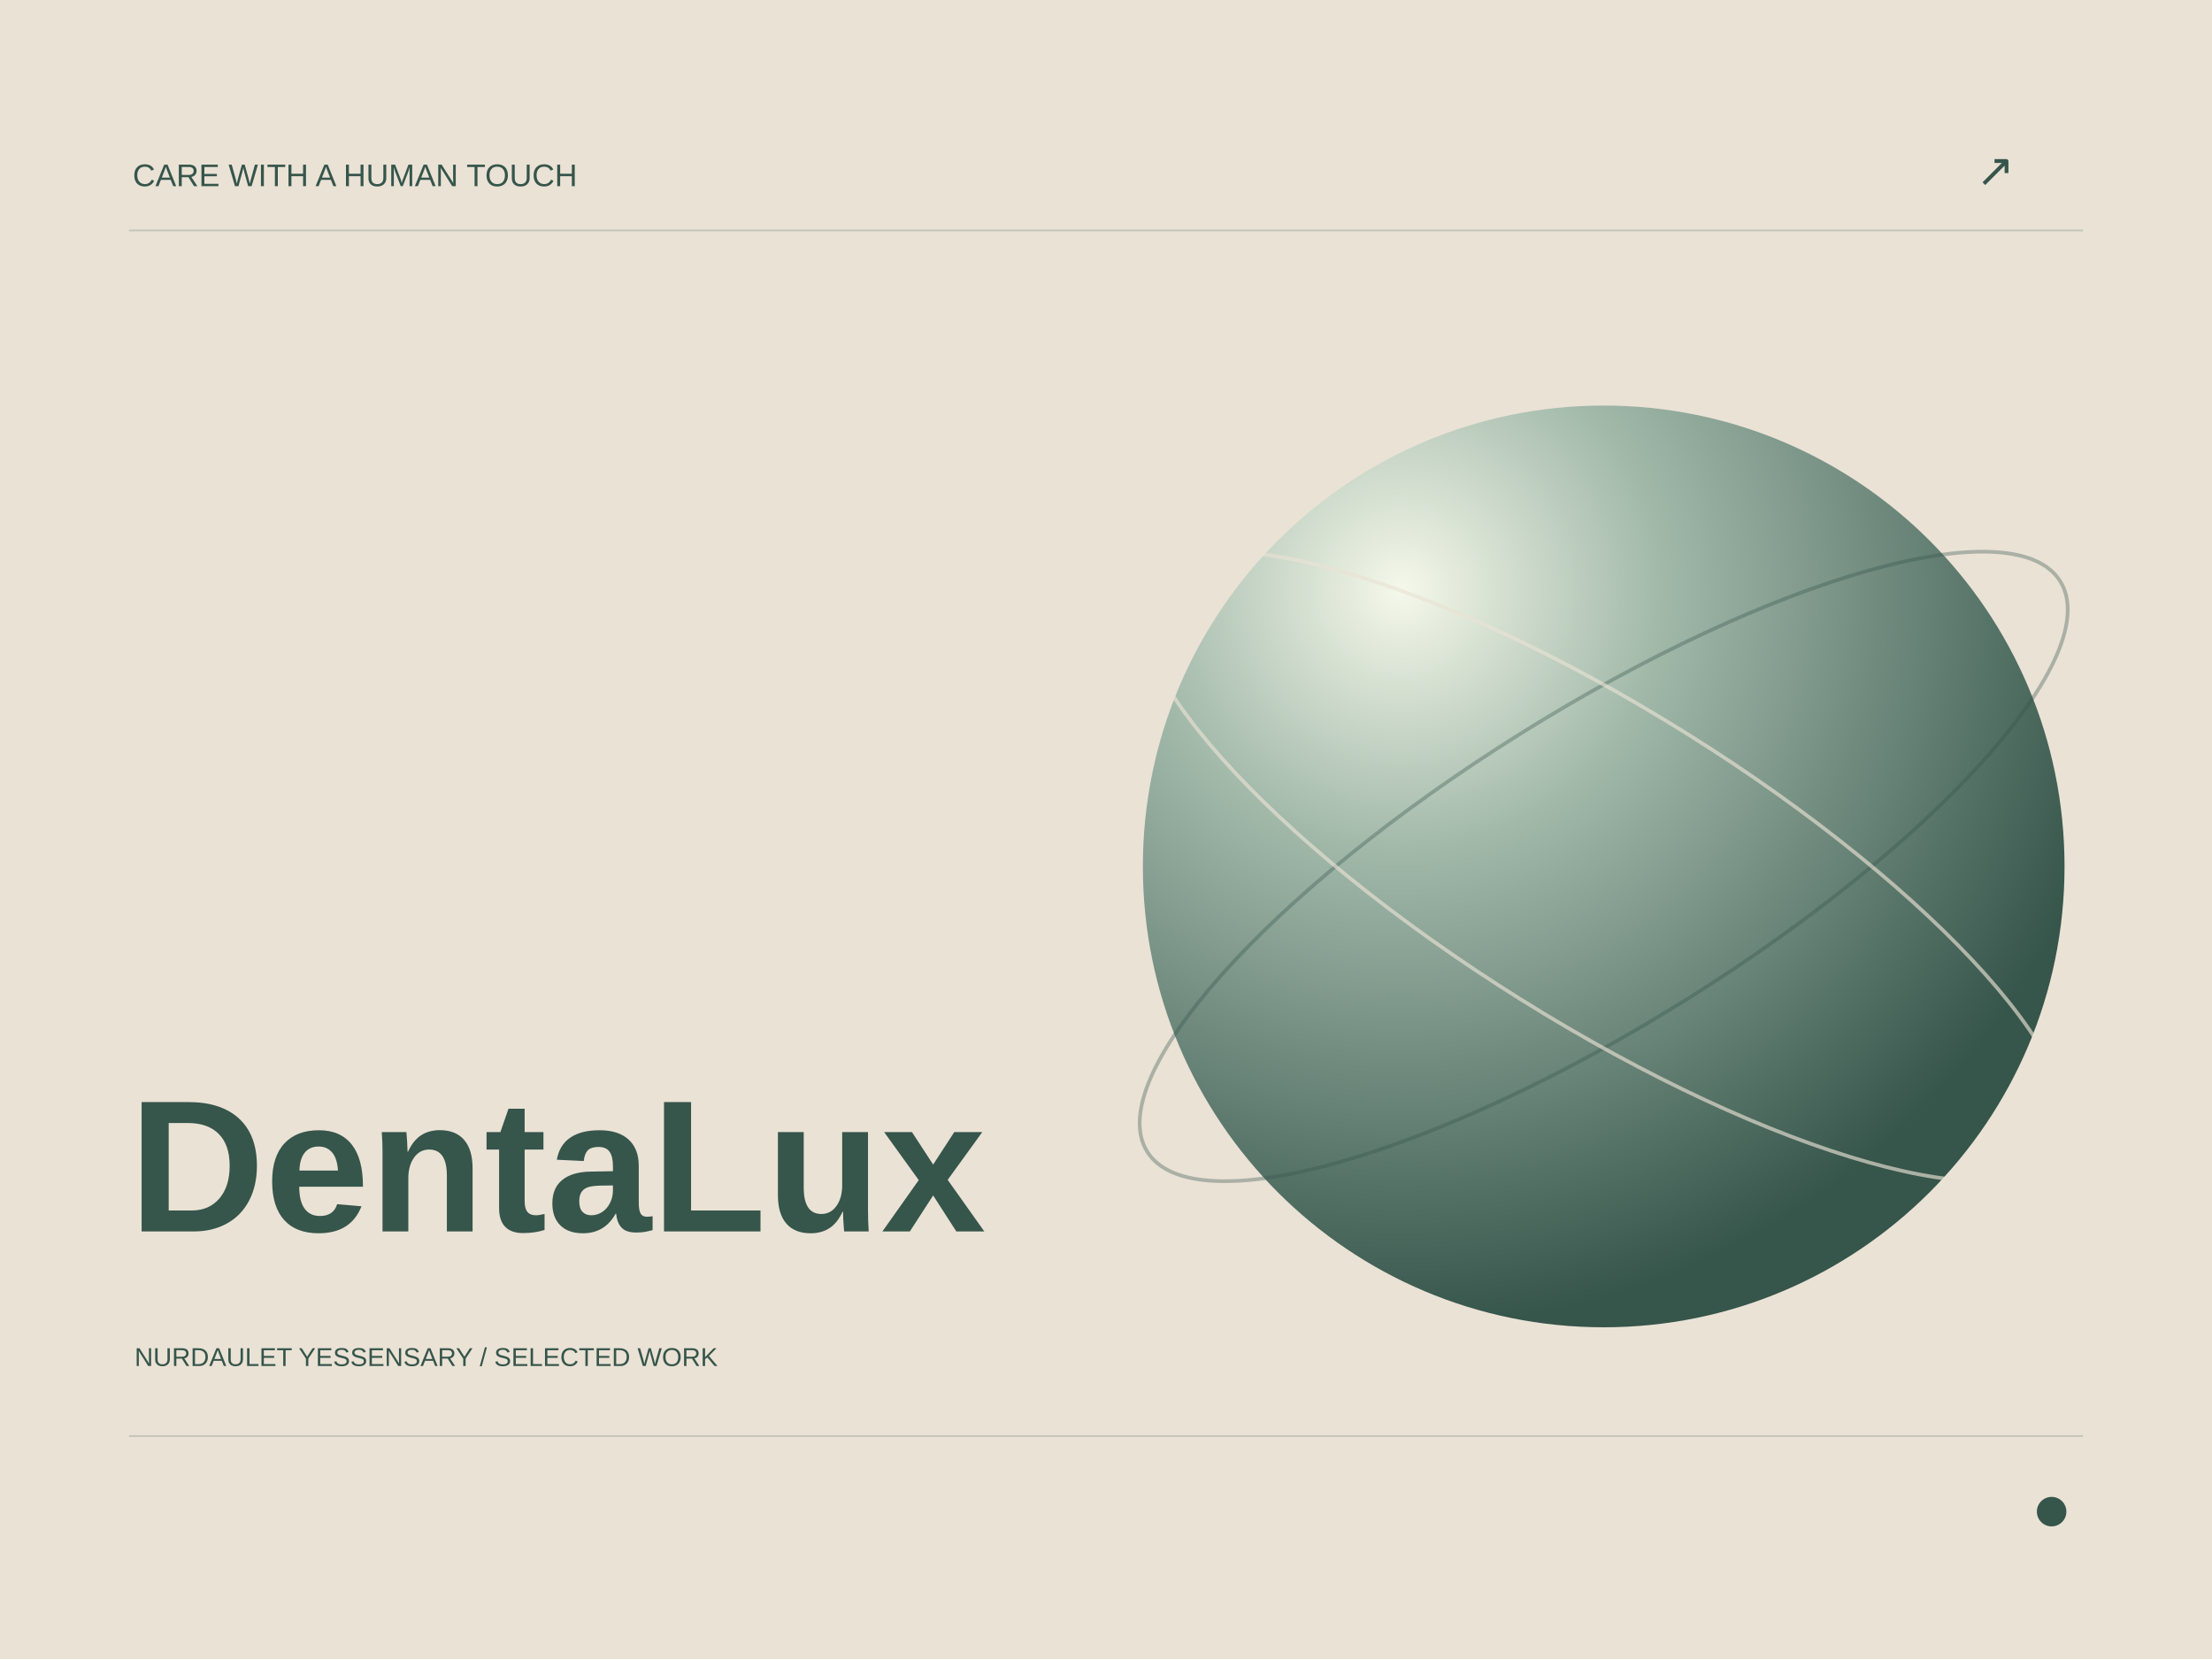
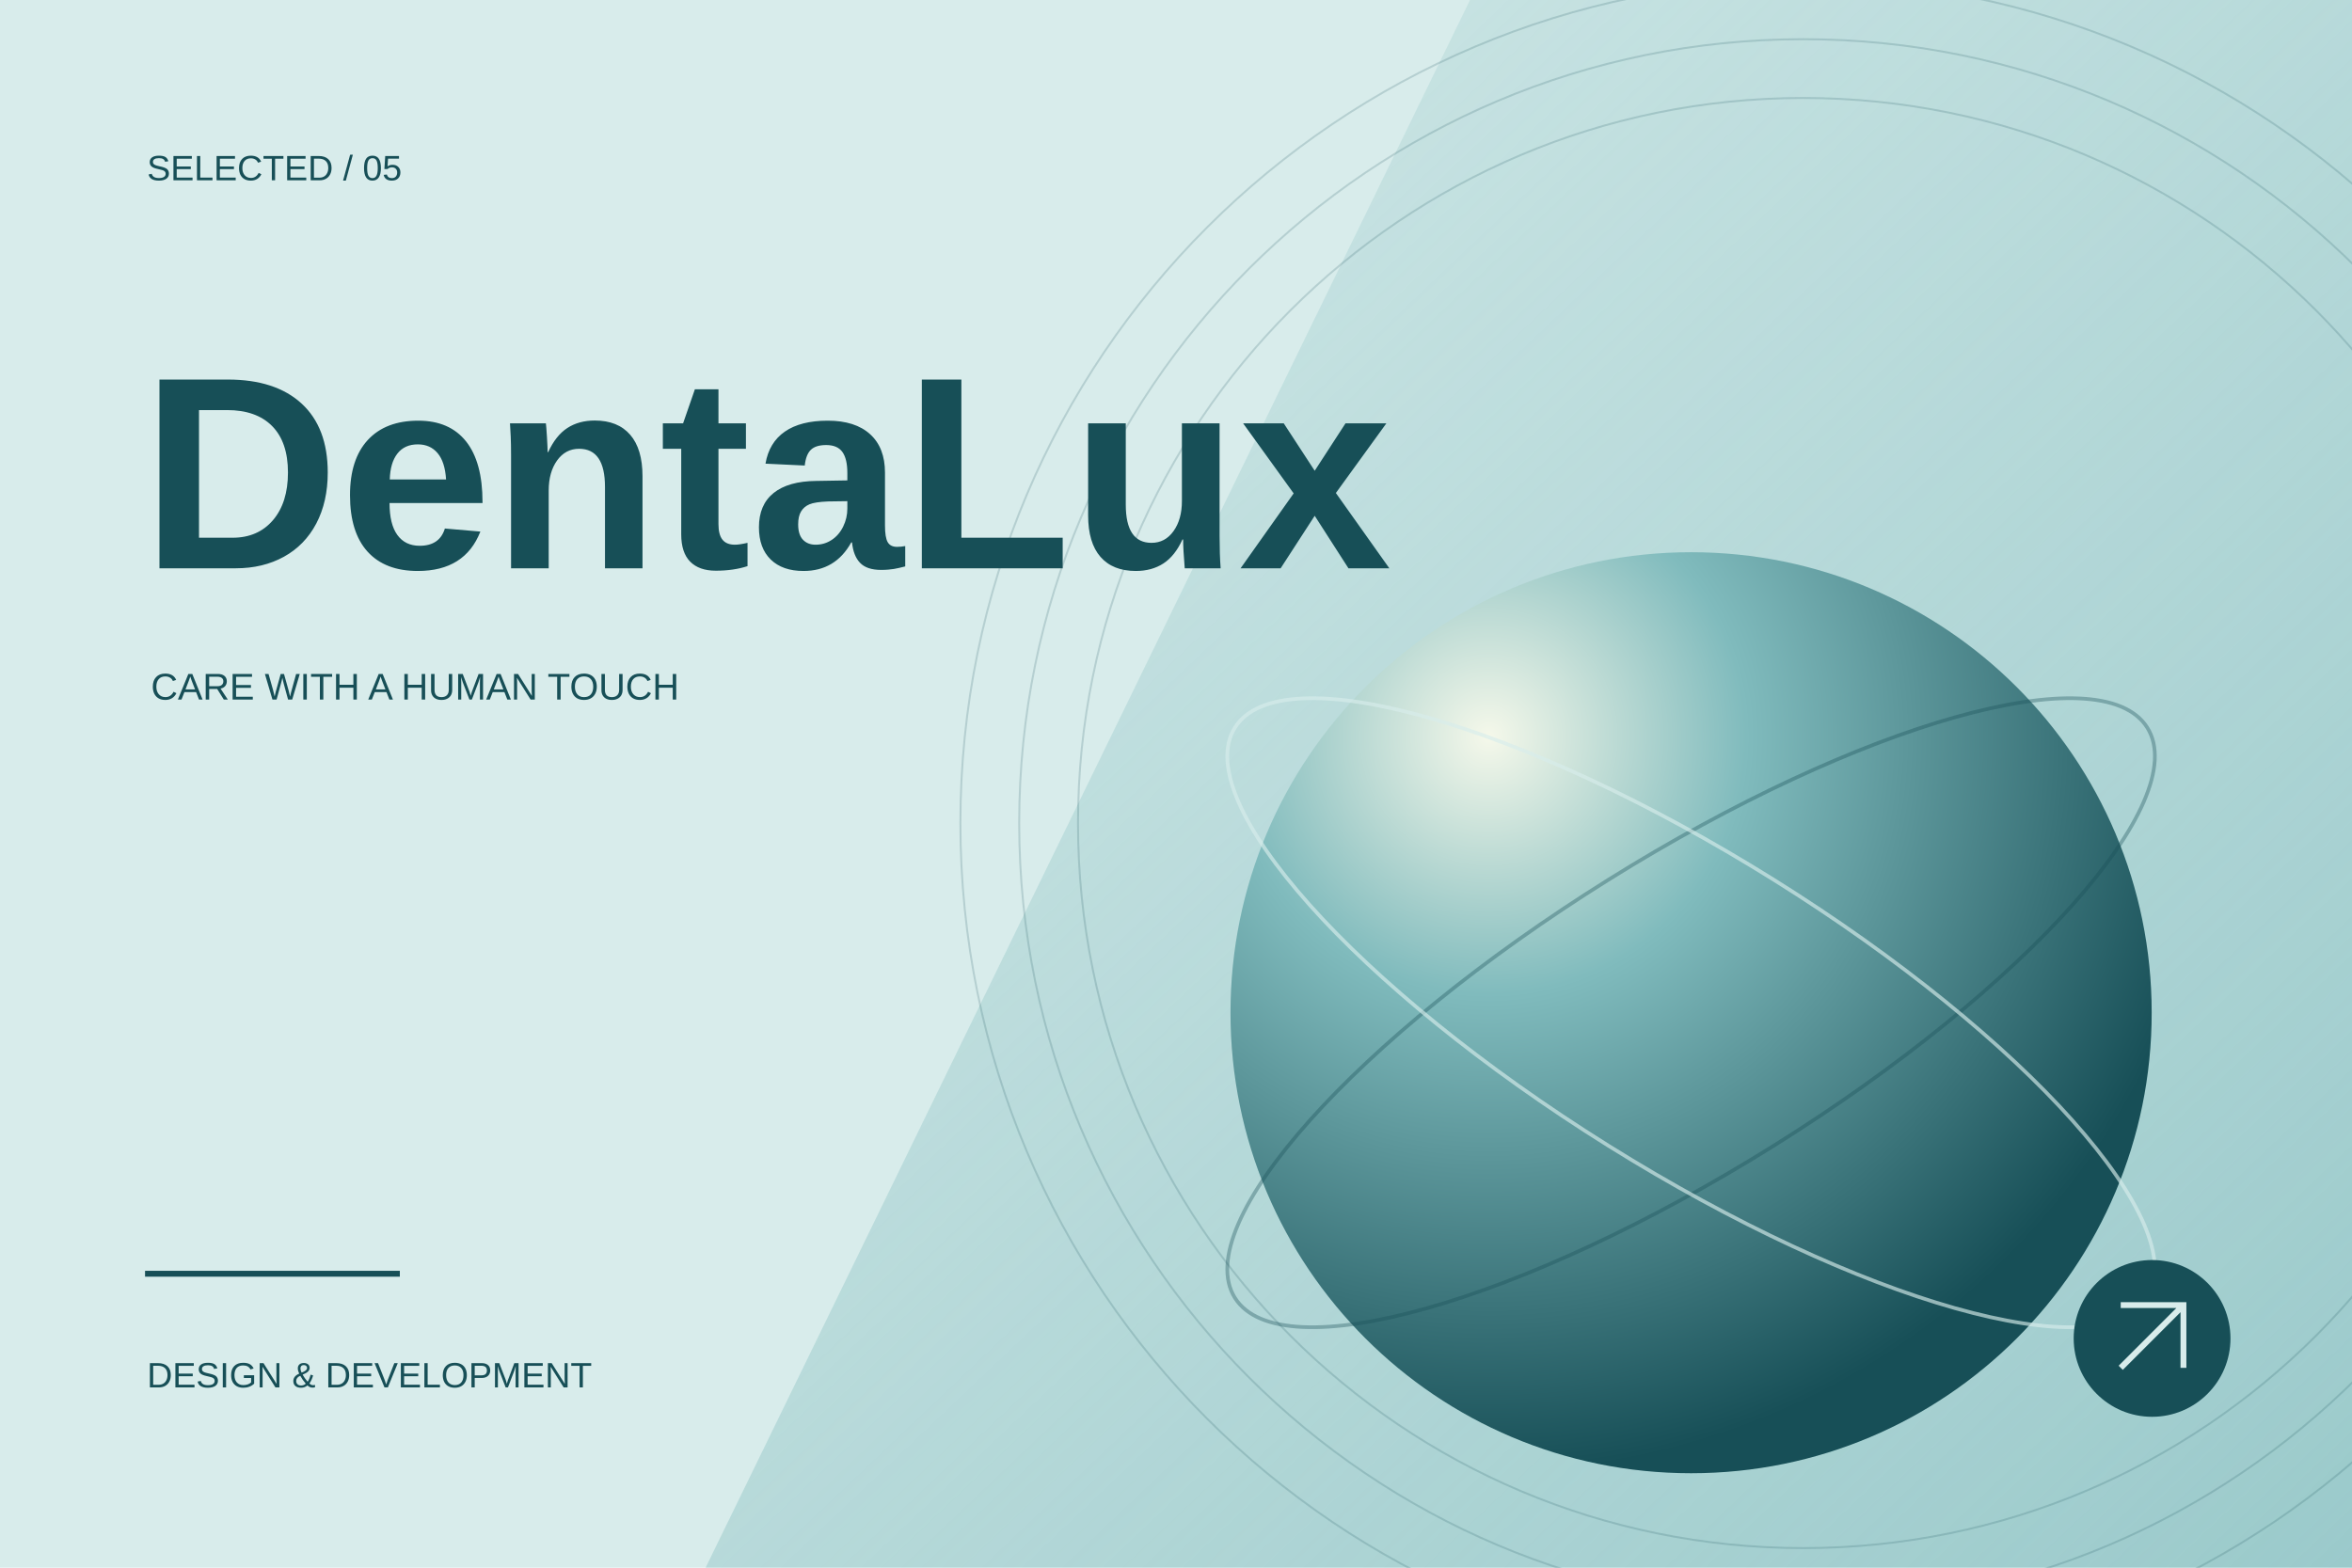
- <svg xmlns="http://www.w3.org/2000/svg" width="1200" height="900" viewBox="0 0 1200 900">
+ <svg xmlns="http://www.w3.org/2000/svg" width="1200" height="800" viewBox="0 0 1200 800">
  <defs>
    <radialGradient id="sphere" cx=".28" cy=".2" r=".8">
      <stop stop-color="#f5f8ea" />
-       <stop offset=".35" stop-color="#a2b9aa" />
-       <stop offset="1" stop-color="#36554b" />
+       <stop offset=".35" stop-color="#80bbbd" />
+       <stop offset="1" stop-color="#174f57" />
    </radialGradient>
+     <linearGradient id="wash" x2="1" y2="1">
+       <stop stop-color="#80bbbd" stop-opacity=".05" />
+       <stop offset="1" stop-color="#80bbbd" stop-opacity=".7" />
+     </linearGradient>
  </defs>
-   <rect x="0" y="0" width="1200" height="900" rx="0" fill="#eae2d5" />
-   <path d="M70 125h1060M70 779h1060" stroke="#36554b" stroke-opacity=".2" />
-   <text x="72" y="101" font-family="Arial,sans-serif" font-size="17" font-weight="400" fill="#36554b">CARE WITH A HUMAN TOUCH</text>
-   <text x="1072" y="101" font-family="Arial,sans-serif" font-size="25" font-weight="400" fill="#36554b">↗</text>
-   <g transform="translate(870 470)">
-     <circle r="250" fill="url(#sphere)" />
-     <ellipse rx="292" ry="85" fill="none" stroke="#36554b" stroke-opacity=".35" stroke-width="2" transform="rotate(-32)" />
-     <ellipse rx="292" ry="85" fill="none" stroke="#eae2d5" stroke-opacity=".65" stroke-width="2" transform="rotate(32)" />
+   <rect x="0" y="0" width="1200" height="800" rx="0" fill="#d8eceb" />
+   <path d="M750 0h450v800H360Z" fill="url(#wash)" />
+   <g opacity=".18" fill="none" stroke="#174f57">
+     <circle cx="920" cy="420" r="370" />
+     <circle cx="920" cy="420" r="400" />
+     <circle cx="920" cy="420" r="430" />
  </g>
-   <text x="70" y="668" font-family="Arial,sans-serif" font-size="102" font-weight="700" fill="#36554b">DentaLux</text>
-   <text x="73" y="741" font-family="Arial,sans-serif" font-size="14" font-weight="400" fill="#36554b">NURDAULET YESSENSARY / SELECTED WORK</text>
-   <circle cx="1113" cy="820" r="8" fill="#36554b" />
+   <text x="75" y="92" font-family="Arial,sans-serif" font-size="18" font-weight="400" fill="#174f57">SELECTED / 05</text>
+   <g transform="translate(45 75) scale(.94)">
+     <g transform="translate(870 470)">
+       <circle r="250" fill="url(#sphere)" />
+       <ellipse rx="292" ry="85" fill="none" stroke="#174f57" stroke-opacity=".35" stroke-width="2" transform="rotate(-32)" />
+       <ellipse rx="292" ry="85" fill="none" stroke="#d8eceb" stroke-opacity=".65" stroke-width="2" transform="rotate(32)" />
+     </g>
+   </g>
+   <text x="72" y="290" font-family="Arial,sans-serif" font-size="140" font-weight="700" fill="#174f57">DentaLux</text>
+   <text x="77" y="357" font-family="Arial,sans-serif" font-size="19" font-weight="400" fill="#174f57">CARE WITH A HUMAN TOUCH</text>
+   <path d="M74 650h130" stroke="#174f57" stroke-width="3" />
+   <text x="75" y="708" font-family="Arial,sans-serif" font-size="18" font-weight="400" fill="#174f57">DESIGN &amp; DEVELOPMENT</text>
+   <g transform="translate(1058 643)">
+     <circle cx="40" cy="40" r="40" fill="#174f57" />
+     <path d="m24 55 32-32m-32 0h32v32" fill="none" stroke="#d8eceb" stroke-width="3" />
+   </g>
</svg>
